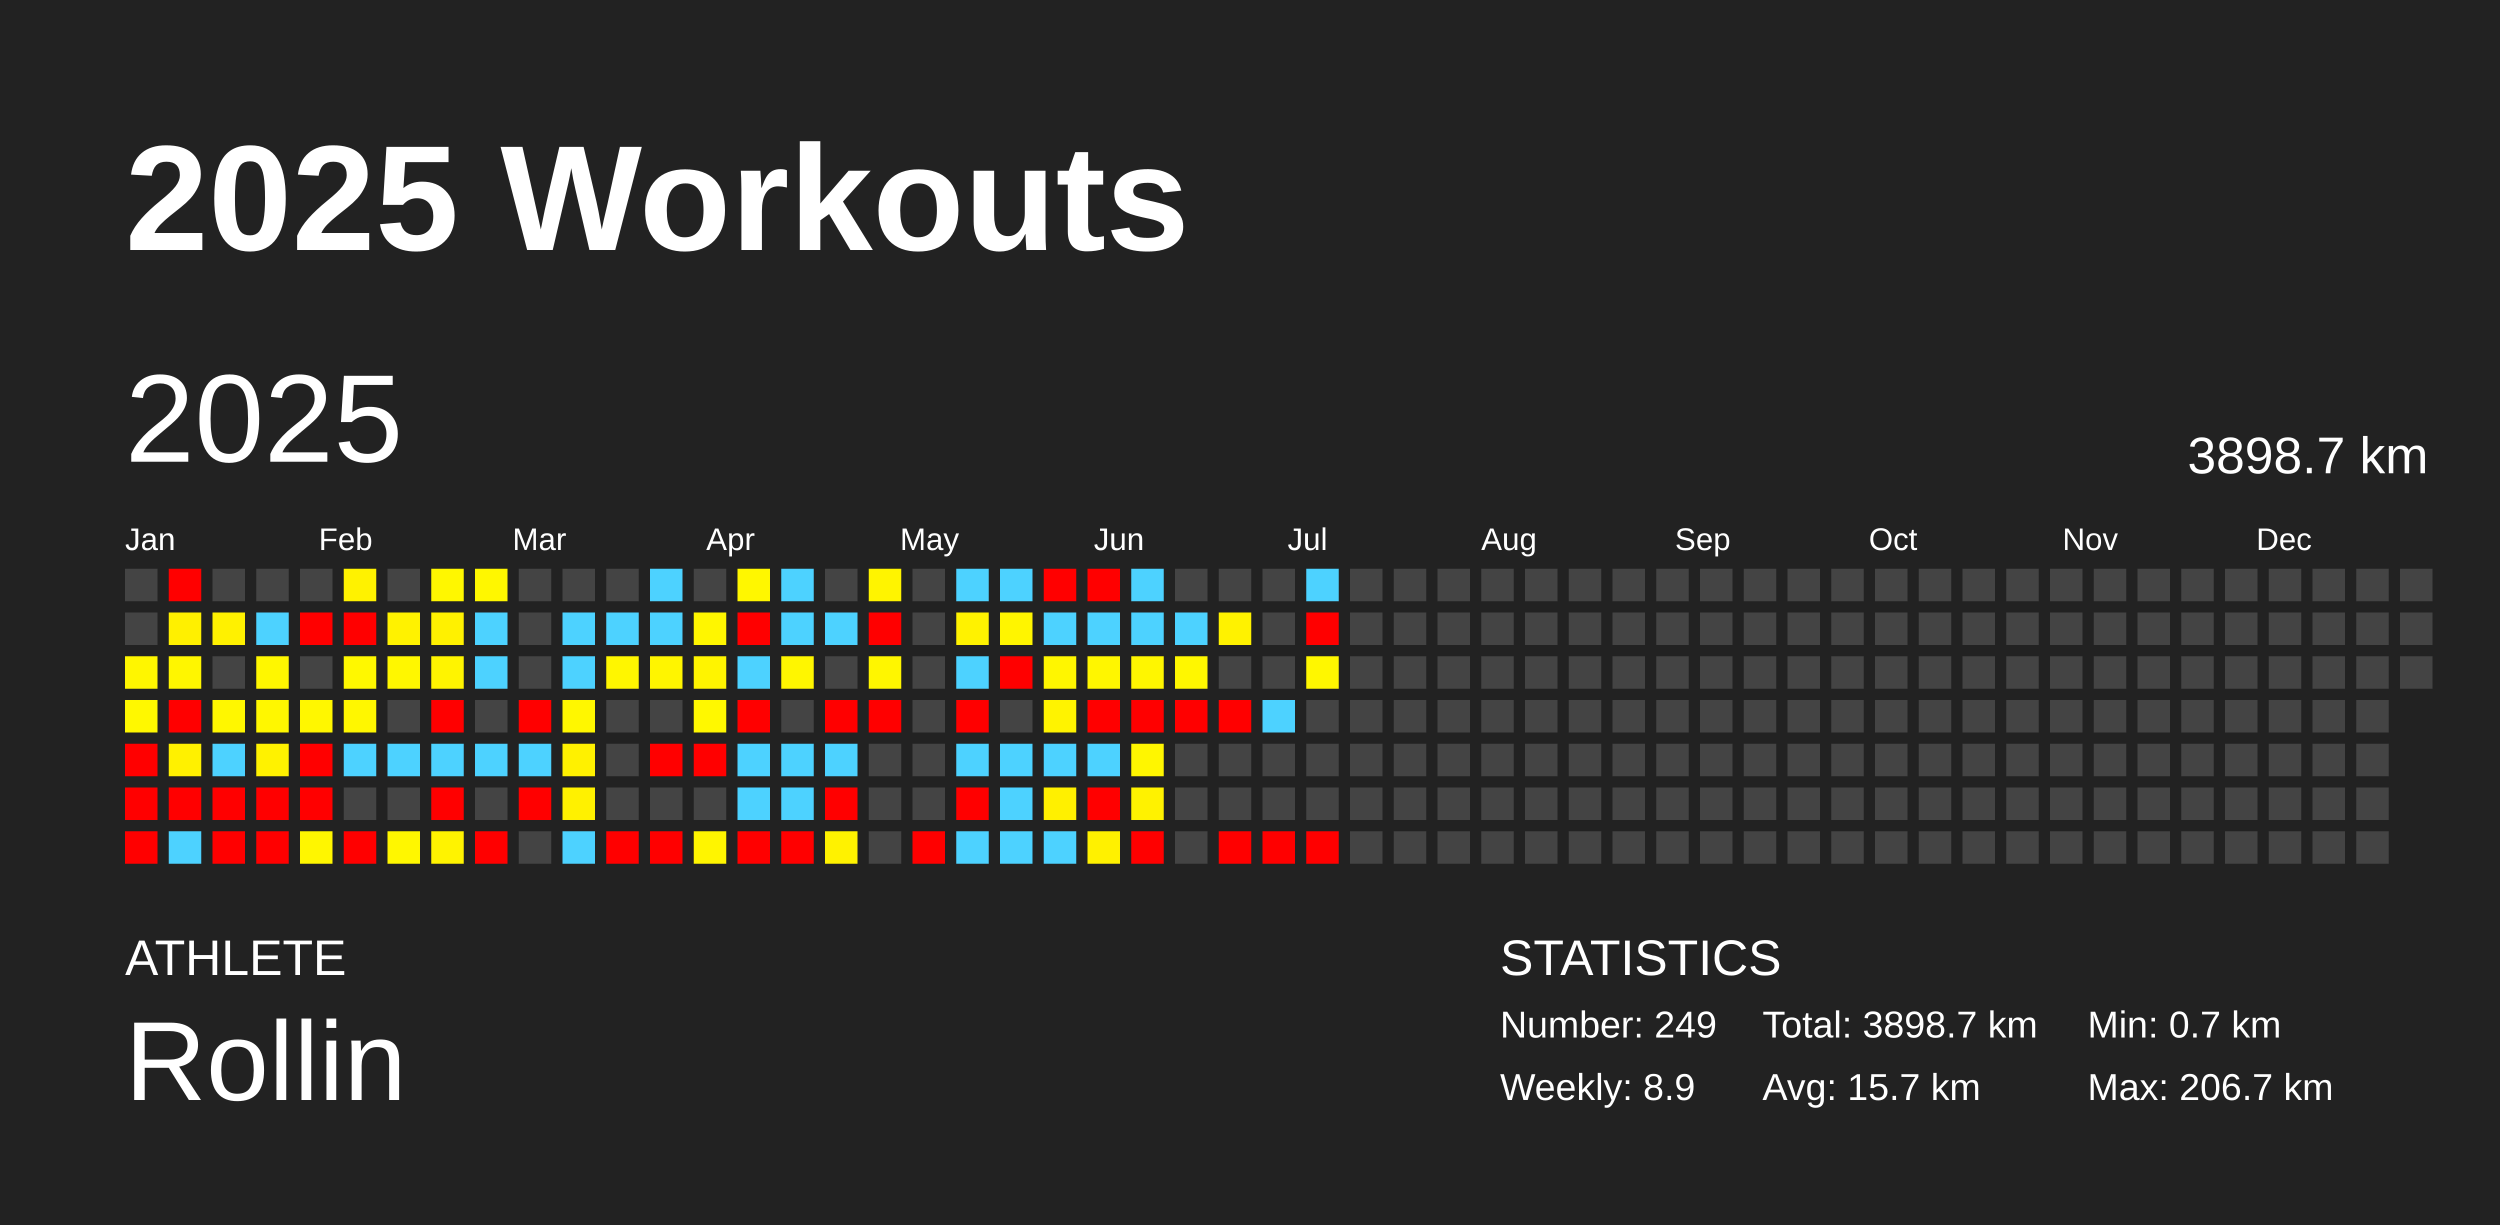
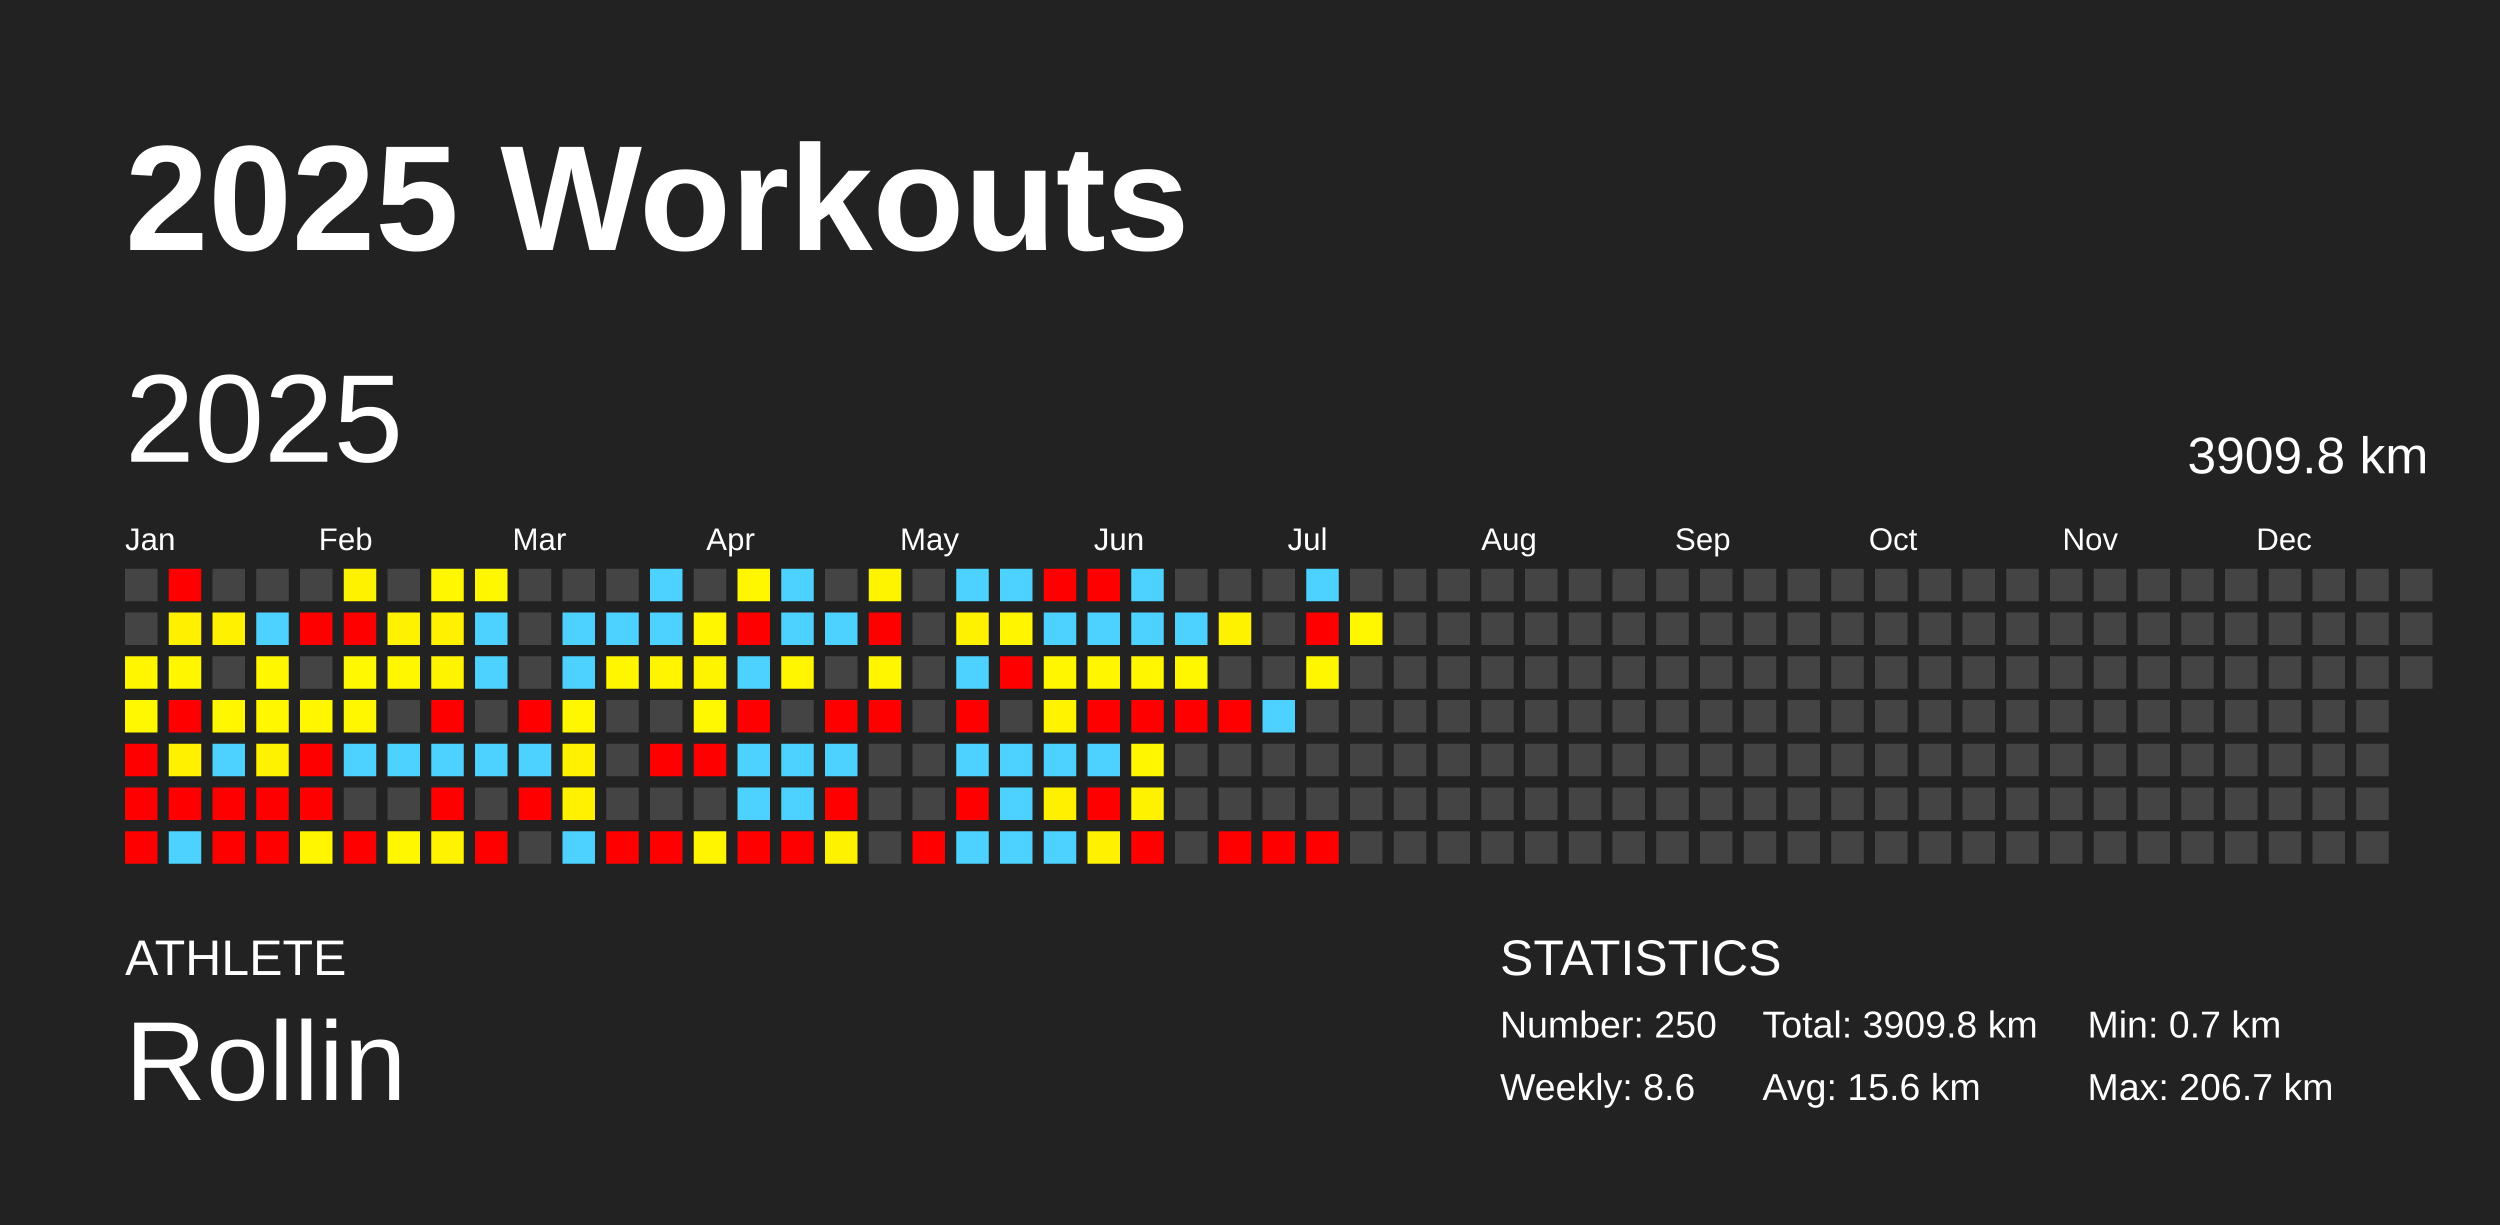
<svg xmlns="http://www.w3.org/2000/svg" baseProfile="full" height="98mm" version="1.1" viewBox="0,0,200,98" width="200mm">
  <defs />
  <rect fill="#222222" height="98" width="200" x="0" y="0" />
  <text fill="#FFFFFF" style="font-size:12px; font-family:Arial; font-weight:bold;" x="10" y="20">2025 Workouts</text>
  <text fill="#FFFFFF" style="font-size:4px; font-family:Arial" x="10" y="78">ATHLETE</text>
  <text fill="#FFFFFF" style="font-size:9px; font-family:Arial" x="10" y="88">Rollin</text>
  <text fill="#FFFFFF" style="font-size:4px; font-family:Arial" x="120" y="78">STATISTICS</text>
-   <text fill="#FFFFFF" style="font-size:3px; font-family:Arial" x="120" y="83">Number: 249</text>
-   <text fill="#FFFFFF" style="font-size:3px; font-family:Arial" x="120" y="88">Weekly: 8.9</text>
-   <text fill="#FFFFFF" style="font-size:3px; font-family:Arial" x="141" y="83">Total: 3898.7 km</text>
-   <text fill="#FFFFFF" style="font-size:3px; font-family:Arial" x="141" y="88">Avg: 15.7 km</text>
+   <text fill="#FFFFFF" style="font-size:3px; font-family:Arial" x="120" y="83">Number: 250</text>
+   <text fill="#FFFFFF" style="font-size:3px; font-family:Arial" x="120" y="88">Weekly: 8.6</text>
+   <text fill="#FFFFFF" style="font-size:3px; font-family:Arial" x="141" y="83">Total: 3909.8 km</text>
+   <text fill="#FFFFFF" style="font-size:3px; font-family:Arial" x="141" y="88">Avg: 15.6 km</text>
  <text fill="#FFFFFF" style="font-size:3px; font-family:Arial" x="167" y="83">Min: 0.7 km</text>
  <text fill="#FFFFFF" style="font-size:3px; font-family:Arial" x="167" y="88">Max: 206.7 km</text>
  <text dominant-baseline="hanging" fill="#FFFFFF" style="font-size:10.0px; font-family:Arial;" x="10" y="30">2025</text>
-   <text dominant-baseline="hanging" fill="#FFFFFF" style="font-size:4.125px; font-family:Arial;" x="175" y="35">3898.7 km</text>
+   <text dominant-baseline="hanging" fill="#FFFFFF" style="font-size:4.125px; font-family:Arial;" x="175" y="35">3909.8 km</text>
  <text fill="#FFFFFF" style="font-size:2.5px; font-family:Arial" x="10.0" y="44">Jan</text>
  <text fill="#FFFFFF" style="font-size:2.5px; font-family:Arial" x="25.5" y="44">Feb</text>
  <text fill="#FFFFFF" style="font-size:2.5px; font-family:Arial" x="41.0" y="44">Mar</text>
  <text fill="#FFFFFF" style="font-size:2.5px; font-family:Arial" x="56.5" y="44">Apr</text>
  <text fill="#FFFFFF" style="font-size:2.5px; font-family:Arial" x="72.0" y="44">May</text>
  <text fill="#FFFFFF" style="font-size:2.5px; font-family:Arial" x="87.5" y="44">Jun</text>
  <text fill="#FFFFFF" style="font-size:2.5px; font-family:Arial" x="103.0" y="44">Jul</text>
  <text fill="#FFFFFF" style="font-size:2.5px; font-family:Arial" x="118.5" y="44">Aug</text>
  <text fill="#FFFFFF" style="font-size:2.5px; font-family:Arial" x="134.0" y="44">Sep</text>
  <text fill="#FFFFFF" style="font-size:2.5px; font-family:Arial" x="149.5" y="44">Oct</text>
  <text fill="#FFFFFF" style="font-size:2.5px; font-family:Arial" x="165.0" y="44">Nov</text>
  <text fill="#FFFFFF" style="font-size:2.5px; font-family:Arial" x="180.5" y="44">Dec</text>
  <rect fill="#444444" height="2.6" width="2.6" x="10.0" y="45.5" />
  <rect fill="#444444" height="2.6" width="2.6" x="10.0" y="49.0" />
  <rect fill="#fff600" height="2.6" width="2.6" x="10.0" y="52.5" />
  <rect fill="#fff800" height="2.6" width="2.6" x="10.0" y="56.0" />
  <rect fill="red" height="2.6" width="2.6" x="10.0" y="59.5" />
  <rect fill="red" height="2.6" width="2.6" x="10.0" y="63.0" />
  <rect fill="red" height="2.6" width="2.6" x="10.0" y="66.5" />
  <rect fill="red" height="2.6" width="2.6" x="13.5" y="45.5" />
  <rect fill="#fff000" height="2.6" width="2.6" x="13.5" y="49.0" />
  <rect fill="#fff600" height="2.6" width="2.6" x="13.5" y="52.5" />
  <rect fill="red" height="2.6" width="2.6" x="13.5" y="56.0" />
  <rect fill="#fff100" height="2.6" width="2.6" x="13.5" y="59.5" />
  <rect fill="red" height="2.6" width="2.6" x="13.5" y="63.0" />
  <rect fill="#4dd2ff" height="2.6" width="2.6" x="13.5" y="66.5" />
  <rect fill="#444444" height="2.6" width="2.6" x="17.0" y="45.5" />
  <rect fill="#fff100" height="2.6" width="2.6" x="17.0" y="49.0" />
  <rect fill="#444444" height="2.6" width="2.6" x="17.0" y="52.5" />
  <rect fill="#fff700" height="2.6" width="2.6" x="17.0" y="56.0" />
  <rect fill="#4dd2ff" height="2.6" width="2.6" x="17.0" y="59.5" />
  <rect fill="red" height="2.6" width="2.6" x="17.0" y="63.0" />
  <rect fill="red" height="2.6" width="2.6" x="17.0" y="66.5" />
  <rect fill="#444444" height="2.6" width="2.6" x="20.5" y="45.5" />
  <rect fill="#4dd2ff" height="2.6" width="2.6" x="20.5" y="49.0" />
  <rect fill="#fff700" height="2.6" width="2.6" x="20.5" y="52.5" />
  <rect fill="#fff700" height="2.6" width="2.6" x="20.5" y="56.0" />
  <rect fill="#fff200" height="2.6" width="2.6" x="20.5" y="59.5" />
  <rect fill="red" height="2.6" width="2.6" x="20.5" y="63.0" />
  <rect fill="red" height="2.6" width="2.6" x="20.5" y="66.5" />
  <rect fill="#444444" height="2.6" width="2.6" x="24.0" y="45.5" />
  <rect fill="red" height="2.6" width="2.6" x="24.0" y="49.0" />
  <rect fill="#444444" height="2.6" width="2.6" x="24.0" y="52.5" />
  <rect fill="#fff700" height="2.6" width="2.6" x="24.0" y="56.0" />
  <rect fill="red" height="2.6" width="2.6" x="24.0" y="59.5" />
  <rect fill="red" height="2.6" width="2.6" x="24.0" y="63.0" />
  <rect fill="#fff600" height="2.6" width="2.6" x="24.0" y="66.5" />
  <rect fill="#fff200" height="2.6" width="2.6" x="27.5" y="45.5" />
  <rect fill="red" height="2.6" width="2.6" x="27.5" y="49.0" />
  <rect fill="#fff800" height="2.6" width="2.6" x="27.5" y="52.5" />
  <rect fill="#fff700" height="2.6" width="2.6" x="27.5" y="56.0" />
  <rect fill="#4dd2ff" height="2.6" width="2.6" x="27.5" y="59.5" />
  <rect fill="#444444" height="2.6" width="2.6" x="27.5" y="63.0" />
  <rect fill="red" height="2.6" width="2.6" x="27.5" y="66.5" />
  <rect fill="#444444" height="2.6" width="2.6" x="31.0" y="45.5" />
  <rect fill="#fff200" height="2.6" width="2.6" x="31.0" y="49.0" />
  <rect fill="#fff700" height="2.6" width="2.6" x="31.0" y="52.5" />
  <rect fill="#444444" height="2.6" width="2.6" x="31.0" y="56.0" />
  <rect fill="#4dd2ff" height="2.6" width="2.6" x="31.0" y="59.5" />
  <rect fill="#444444" height="2.6" width="2.6" x="31.0" y="63.0" />
  <rect fill="#fff700" height="2.6" width="2.6" x="31.0" y="66.5" />
  <rect fill="#fff700" height="2.6" width="2.6" x="34.5" y="45.5" />
  <rect fill="#fff100" height="2.6" width="2.6" x="34.5" y="49.0" />
  <rect fill="#fff400" height="2.6" width="2.6" x="34.5" y="52.5" />
  <rect fill="red" height="2.6" width="2.6" x="34.5" y="56.0" />
  <rect fill="#4dd2ff" height="2.6" width="2.6" x="34.5" y="59.5" />
  <rect fill="red" height="2.6" width="2.6" x="34.5" y="63.0" />
  <rect fill="#fff300" height="2.6" width="2.6" x="34.5" y="66.5" />
  <rect fill="#fff700" height="2.6" width="2.6" x="38.0" y="45.5" />
  <rect fill="#4dd2ff" height="2.6" width="2.6" x="38.0" y="49.0" />
  <rect fill="#4dd2ff" height="2.6" width="2.6" x="38.0" y="52.5" />
  <rect fill="#444444" height="2.6" width="2.6" x="38.0" y="56.0" />
  <rect fill="#4dd2ff" height="2.6" width="2.6" x="38.0" y="59.5" />
  <rect fill="#444444" height="2.6" width="2.6" x="38.0" y="63.0" />
  <rect fill="red" height="2.6" width="2.6" x="38.0" y="66.5" />
  <rect fill="#444444" height="2.6" width="2.6" x="41.5" y="45.5" />
  <rect fill="#444444" height="2.6" width="2.6" x="41.5" y="49.0" />
  <rect fill="#444444" height="2.6" width="2.6" x="41.5" y="52.5" />
  <rect fill="red" height="2.6" width="2.6" x="41.5" y="56.0" />
  <rect fill="#4dd2ff" height="2.6" width="2.6" x="41.5" y="59.5" />
  <rect fill="red" height="2.6" width="2.6" x="41.5" y="63.0" />
  <rect fill="#444444" height="2.6" width="2.6" x="41.5" y="66.5" />
  <rect fill="#444444" height="2.6" width="2.6" x="45.0" y="45.5" />
  <rect fill="#4dd2ff" height="2.6" width="2.6" x="45.0" y="49.0" />
  <rect fill="#4dd2ff" height="2.6" width="2.6" x="45.0" y="52.5" />
  <rect fill="#fff700" height="2.6" width="2.6" x="45.0" y="56.0" />
  <rect fill="#fff100" height="2.6" width="2.6" x="45.0" y="59.5" />
  <rect fill="#fff100" height="2.6" width="2.6" x="45.0" y="63.0" />
  <rect fill="#4dd2ff" height="2.6" width="2.6" x="45.0" y="66.5" />
  <rect fill="#444444" height="2.6" width="2.6" x="48.5" y="45.5" />
  <rect fill="#4dd2ff" height="2.6" width="2.6" x="48.5" y="49.0" />
  <rect fill="#fff600" height="2.6" width="2.6" x="48.5" y="52.5" />
  <rect fill="#444444" height="2.6" width="2.6" x="48.5" y="56.0" />
  <rect fill="#444444" height="2.6" width="2.6" x="48.5" y="59.5" />
  <rect fill="#444444" height="2.6" width="2.6" x="48.5" y="63.0" />
  <rect fill="red" height="2.6" width="2.6" x="48.5" y="66.5" />
  <rect fill="#4dd2ff" height="2.6" width="2.6" x="52.0" y="45.5" />
  <rect fill="#4dd2ff" height="2.6" width="2.6" x="52.0" y="49.0" />
  <rect fill="#fff500" height="2.6" width="2.6" x="52.0" y="52.5" />
  <rect fill="#444444" height="2.6" width="2.6" x="52.0" y="56.0" />
  <rect fill="red" height="2.6" width="2.6" x="52.0" y="59.5" />
  <rect fill="#444444" height="2.6" width="2.6" x="52.0" y="63.0" />
  <rect fill="red" height="2.6" width="2.6" x="52.0" y="66.5" />
  <rect fill="#444444" height="2.6" width="2.6" x="55.5" y="45.5" />
  <rect fill="#fff600" height="2.6" width="2.6" x="55.5" y="49.0" />
  <rect fill="#fff400" height="2.6" width="2.6" x="55.5" y="52.5" />
  <rect fill="#fff800" height="2.6" width="2.6" x="55.5" y="56.0" />
  <rect fill="red" height="2.6" width="2.6" x="55.5" y="59.5" />
  <rect fill="#444444" height="2.6" width="2.6" x="55.5" y="63.0" />
  <rect fill="#fff500" height="2.6" width="2.6" x="55.5" y="66.5" />
  <rect fill="#fff700" height="2.6" width="2.6" x="59.0" y="45.5" />
  <rect fill="red" height="2.6" width="2.6" x="59.0" y="49.0" />
  <rect fill="#4dd2ff" height="2.6" width="2.6" x="59.0" y="52.5" />
  <rect fill="red" height="2.6" width="2.6" x="59.0" y="56.0" />
  <rect fill="#4dd2ff" height="2.6" width="2.6" x="59.0" y="59.5" />
  <rect fill="#4dd2ff" height="2.6" width="2.6" x="59.0" y="63.0" />
  <rect fill="red" height="2.6" width="2.6" x="59.0" y="66.5" />
  <rect fill="#4dd2ff" height="2.6" width="2.6" x="62.5" y="45.5" />
  <rect fill="#4dd2ff" height="2.6" width="2.6" x="62.5" y="49.0" />
  <rect fill="#fff600" height="2.6" width="2.6" x="62.5" y="52.5" />
  <rect fill="#444444" height="2.6" width="2.6" x="62.5" y="56.0" />
  <rect fill="#4dd2ff" height="2.6" width="2.6" x="62.5" y="59.5" />
  <rect fill="#4dd2ff" height="2.6" width="2.6" x="62.5" y="63.0" />
  <rect fill="red" height="2.6" width="2.6" x="62.5" y="66.5" />
  <rect fill="#444444" height="2.6" width="2.6" x="66.0" y="45.5" />
  <rect fill="#4dd2ff" height="2.6" width="2.6" x="66.0" y="49.0" />
  <rect fill="#444444" height="2.6" width="2.6" x="66.0" y="52.5" />
  <rect fill="red" height="2.6" width="2.6" x="66.0" y="56.0" />
  <rect fill="#4dd2ff" height="2.6" width="2.6" x="66.0" y="59.5" />
  <rect fill="red" height="2.6" width="2.6" x="66.0" y="63.0" />
  <rect fill="#fff200" height="2.6" width="2.6" x="66.0" y="66.5" />
  <rect fill="#fff400" height="2.6" width="2.6" x="69.5" y="45.5" />
  <rect fill="red" height="2.6" width="2.6" x="69.5" y="49.0" />
  <rect fill="#fff600" height="2.6" width="2.6" x="69.5" y="52.5" />
  <rect fill="red" height="2.6" width="2.6" x="69.5" y="56.0" />
  <rect fill="#444444" height="2.6" width="2.6" x="69.5" y="59.5" />
  <rect fill="#444444" height="2.6" width="2.6" x="69.5" y="63.0" />
  <rect fill="#444444" height="2.6" width="2.6" x="69.5" y="66.5" />
  <rect fill="#444444" height="2.6" width="2.6" x="73.0" y="45.5" />
  <rect fill="#444444" height="2.6" width="2.6" x="73.0" y="49.0" />
  <rect fill="#444444" height="2.6" width="2.6" x="73.0" y="52.5" />
  <rect fill="#444444" height="2.6" width="2.6" x="73.0" y="56.0" />
  <rect fill="#444444" height="2.6" width="2.6" x="73.0" y="59.5" />
  <rect fill="#444444" height="2.6" width="2.6" x="73.0" y="63.0" />
  <rect fill="red" height="2.6" width="2.6" x="73.0" y="66.5" />
  <rect fill="#4dd2ff" height="2.6" width="2.6" x="76.5" y="45.5" />
  <rect fill="#fff200" height="2.6" width="2.6" x="76.5" y="49.0" />
  <rect fill="#4dd2ff" height="2.6" width="2.6" x="76.5" y="52.5" />
  <rect fill="red" height="2.6" width="2.6" x="76.5" y="56.0" />
  <rect fill="#4dd2ff" height="2.6" width="2.6" x="76.5" y="59.5" />
  <rect fill="red" height="2.6" width="2.6" x="76.5" y="63.0" />
  <rect fill="#4dd2ff" height="2.6" width="2.6" x="76.5" y="66.5" />
  <rect fill="#4dd2ff" height="2.6" width="2.6" x="80.0" y="45.5" />
  <rect fill="#fff500" height="2.6" width="2.6" x="80.0" y="49.0" />
  <rect fill="red" height="2.6" width="2.6" x="80.0" y="52.5" />
  <rect fill="#444444" height="2.6" width="2.6" x="80.0" y="56.0" />
  <rect fill="#4dd2ff" height="2.6" width="2.6" x="80.0" y="59.5" />
  <rect fill="#4dd2ff" height="2.6" width="2.6" x="80.0" y="63.0" />
  <rect fill="#4dd2ff" height="2.6" width="2.6" x="80.0" y="66.5" />
  <rect fill="red" height="2.6" width="2.6" x="83.5" y="45.5" />
  <rect fill="#4dd2ff" height="2.6" width="2.6" x="83.5" y="49.0" />
  <rect fill="#fff600" height="2.6" width="2.6" x="83.5" y="52.5" />
  <rect fill="#fff300" height="2.6" width="2.6" x="83.5" y="56.0" />
  <rect fill="#4dd2ff" height="2.6" width="2.6" x="83.5" y="59.5" />
  <rect fill="#fff000" height="2.6" width="2.6" x="83.5" y="63.0" />
  <rect fill="#4dd2ff" height="2.6" width="2.6" x="83.5" y="66.5" />
  <rect fill="red" height="2.6" width="2.6" x="87.0" y="45.5" />
  <rect fill="#4dd2ff" height="2.6" width="2.6" x="87.0" y="49.0" />
  <rect fill="#fff600" height="2.6" width="2.6" x="87.0" y="52.5" />
  <rect fill="red" height="2.6" width="2.6" x="87.0" y="56.0" />
  <rect fill="#4dd2ff" height="2.6" width="2.6" x="87.0" y="59.5" />
  <rect fill="red" height="2.6" width="2.6" x="87.0" y="63.0" />
  <rect fill="#fff100" height="2.6" width="2.6" x="87.0" y="66.5" />
  <rect fill="#4dd2ff" height="2.6" width="2.6" x="90.5" y="45.5" />
  <rect fill="#4dd2ff" height="2.6" width="2.6" x="90.5" y="49.0" />
  <rect fill="#fff600" height="2.6" width="2.6" x="90.5" y="52.5" />
  <rect fill="red" height="2.6" width="2.6" x="90.5" y="56.0" />
  <rect fill="#fff600" height="2.6" width="2.6" x="90.5" y="59.5" />
  <rect fill="#fff200" height="2.6" width="2.6" x="90.5" y="63.0" />
  <rect fill="red" height="2.6" width="2.6" x="90.5" y="66.5" />
  <rect fill="#444444" height="2.6" width="2.6" x="94.0" y="45.5" />
  <rect fill="#4dd2ff" height="2.6" width="2.6" x="94.0" y="49.0" />
  <rect fill="#fff700" height="2.6" width="2.6" x="94.0" y="52.5" />
  <rect fill="red" height="2.6" width="2.6" x="94.0" y="56.0" />
  <rect fill="#444444" height="2.6" width="2.6" x="94.0" y="59.5" />
  <rect fill="#444444" height="2.6" width="2.6" x="94.0" y="63.0" />
  <rect fill="#444444" height="2.6" width="2.6" x="94.0" y="66.5" />
  <rect fill="#444444" height="2.6" width="2.6" x="97.5" y="45.5" />
  <rect fill="#fff200" height="2.6" width="2.6" x="97.5" y="49.0" />
  <rect fill="#444444" height="2.6" width="2.6" x="97.5" y="52.5" />
  <rect fill="red" height="2.6" width="2.6" x="97.5" y="56.0" />
  <rect fill="#444444" height="2.6" width="2.6" x="97.5" y="59.5" />
  <rect fill="#444444" height="2.6" width="2.6" x="97.5" y="63.0" />
  <rect fill="red" height="2.6" width="2.6" x="97.5" y="66.5" />
  <rect fill="#444444" height="2.6" width="2.6" x="101.0" y="45.5" />
  <rect fill="#444444" height="2.6" width="2.6" x="101.0" y="49.0" />
  <rect fill="#444444" height="2.6" width="2.6" x="101.0" y="52.5" />
  <rect fill="#4dd2ff" height="2.6" width="2.6" x="101.0" y="56.0" />
  <rect fill="#444444" height="2.6" width="2.6" x="101.0" y="59.5" />
  <rect fill="#444444" height="2.6" width="2.6" x="101.0" y="63.0" />
  <rect fill="red" height="2.6" width="2.6" x="101.0" y="66.5" />
  <rect fill="#4dd2ff" height="2.6" width="2.6" x="104.5" y="45.5" />
  <rect fill="red" height="2.6" width="2.6" x="104.5" y="49.0" />
  <rect fill="#fff700" height="2.6" width="2.6" x="104.5" y="52.5" />
  <rect fill="#444444" height="2.6" width="2.6" x="104.5" y="56.0" />
  <rect fill="#444444" height="2.6" width="2.6" x="104.5" y="59.5" />
  <rect fill="#444444" height="2.6" width="2.6" x="104.5" y="63.0" />
  <rect fill="red" height="2.6" width="2.6" x="104.5" y="66.5" />
  <rect fill="#444444" height="2.6" width="2.6" x="108.0" y="45.5" />
-   <rect fill="#444444" height="2.6" width="2.6" x="108.0" y="49.0" />
+   <rect fill="#fff700" height="2.6" width="2.6" x="108.0" y="49.0" />
  <rect fill="#444444" height="2.6" width="2.6" x="108.0" y="52.5" />
  <rect fill="#444444" height="2.6" width="2.6" x="108.0" y="56.0" />
  <rect fill="#444444" height="2.6" width="2.6" x="108.0" y="59.5" />
  <rect fill="#444444" height="2.6" width="2.6" x="108.0" y="63.0" />
  <rect fill="#444444" height="2.6" width="2.6" x="108.0" y="66.5" />
  <rect fill="#444444" height="2.6" width="2.6" x="111.5" y="45.5" />
  <rect fill="#444444" height="2.6" width="2.6" x="111.5" y="49.0" />
  <rect fill="#444444" height="2.6" width="2.6" x="111.5" y="52.5" />
  <rect fill="#444444" height="2.6" width="2.6" x="111.5" y="56.0" />
  <rect fill="#444444" height="2.6" width="2.6" x="111.5" y="59.5" />
  <rect fill="#444444" height="2.6" width="2.6" x="111.5" y="63.0" />
  <rect fill="#444444" height="2.6" width="2.6" x="111.5" y="66.5" />
  <rect fill="#444444" height="2.6" width="2.6" x="115.0" y="45.5" />
  <rect fill="#444444" height="2.6" width="2.6" x="115.0" y="49.0" />
  <rect fill="#444444" height="2.6" width="2.6" x="115.0" y="52.5" />
  <rect fill="#444444" height="2.6" width="2.6" x="115.0" y="56.0" />
  <rect fill="#444444" height="2.6" width="2.6" x="115.0" y="59.5" />
  <rect fill="#444444" height="2.6" width="2.6" x="115.0" y="63.0" />
  <rect fill="#444444" height="2.6" width="2.6" x="115.0" y="66.5" />
  <rect fill="#444444" height="2.6" width="2.6" x="118.5" y="45.5" />
  <rect fill="#444444" height="2.6" width="2.6" x="118.5" y="49.0" />
  <rect fill="#444444" height="2.6" width="2.6" x="118.5" y="52.5" />
  <rect fill="#444444" height="2.6" width="2.6" x="118.5" y="56.0" />
  <rect fill="#444444" height="2.6" width="2.6" x="118.5" y="59.5" />
  <rect fill="#444444" height="2.6" width="2.6" x="118.5" y="63.0" />
  <rect fill="#444444" height="2.6" width="2.6" x="118.5" y="66.5" />
  <rect fill="#444444" height="2.6" width="2.6" x="122.0" y="45.5" />
  <rect fill="#444444" height="2.6" width="2.6" x="122.0" y="49.0" />
  <rect fill="#444444" height="2.6" width="2.6" x="122.0" y="52.5" />
  <rect fill="#444444" height="2.6" width="2.6" x="122.0" y="56.0" />
  <rect fill="#444444" height="2.6" width="2.6" x="122.0" y="59.5" />
  <rect fill="#444444" height="2.6" width="2.6" x="122.0" y="63.0" />
  <rect fill="#444444" height="2.6" width="2.6" x="122.0" y="66.5" />
  <rect fill="#444444" height="2.6" width="2.6" x="125.5" y="45.5" />
  <rect fill="#444444" height="2.6" width="2.6" x="125.5" y="49.0" />
  <rect fill="#444444" height="2.6" width="2.6" x="125.5" y="52.5" />
  <rect fill="#444444" height="2.6" width="2.6" x="125.5" y="56.0" />
  <rect fill="#444444" height="2.6" width="2.6" x="125.5" y="59.5" />
  <rect fill="#444444" height="2.6" width="2.6" x="125.5" y="63.0" />
  <rect fill="#444444" height="2.6" width="2.6" x="125.5" y="66.5" />
  <rect fill="#444444" height="2.6" width="2.6" x="129.0" y="45.5" />
  <rect fill="#444444" height="2.6" width="2.6" x="129.0" y="49.0" />
  <rect fill="#444444" height="2.6" width="2.6" x="129.0" y="52.5" />
  <rect fill="#444444" height="2.6" width="2.6" x="129.0" y="56.0" />
  <rect fill="#444444" height="2.6" width="2.6" x="129.0" y="59.5" />
  <rect fill="#444444" height="2.6" width="2.6" x="129.0" y="63.0" />
  <rect fill="#444444" height="2.6" width="2.6" x="129.0" y="66.5" />
  <rect fill="#444444" height="2.6" width="2.6" x="132.5" y="45.5" />
  <rect fill="#444444" height="2.6" width="2.6" x="132.5" y="49.0" />
  <rect fill="#444444" height="2.6" width="2.6" x="132.5" y="52.5" />
  <rect fill="#444444" height="2.6" width="2.6" x="132.5" y="56.0" />
  <rect fill="#444444" height="2.6" width="2.6" x="132.5" y="59.5" />
  <rect fill="#444444" height="2.6" width="2.6" x="132.5" y="63.0" />
  <rect fill="#444444" height="2.6" width="2.6" x="132.5" y="66.5" />
  <rect fill="#444444" height="2.6" width="2.6" x="136.0" y="45.5" />
  <rect fill="#444444" height="2.6" width="2.6" x="136.0" y="49.0" />
  <rect fill="#444444" height="2.6" width="2.6" x="136.0" y="52.5" />
  <rect fill="#444444" height="2.6" width="2.6" x="136.0" y="56.0" />
  <rect fill="#444444" height="2.6" width="2.6" x="136.0" y="59.5" />
  <rect fill="#444444" height="2.6" width="2.6" x="136.0" y="63.0" />
  <rect fill="#444444" height="2.6" width="2.6" x="136.0" y="66.5" />
  <rect fill="#444444" height="2.6" width="2.6" x="139.5" y="45.5" />
  <rect fill="#444444" height="2.6" width="2.6" x="139.5" y="49.0" />
  <rect fill="#444444" height="2.6" width="2.6" x="139.5" y="52.5" />
  <rect fill="#444444" height="2.6" width="2.6" x="139.5" y="56.0" />
  <rect fill="#444444" height="2.6" width="2.6" x="139.5" y="59.5" />
  <rect fill="#444444" height="2.6" width="2.6" x="139.5" y="63.0" />
  <rect fill="#444444" height="2.6" width="2.6" x="139.5" y="66.5" />
  <rect fill="#444444" height="2.6" width="2.6" x="143.0" y="45.5" />
  <rect fill="#444444" height="2.6" width="2.6" x="143.0" y="49.0" />
  <rect fill="#444444" height="2.6" width="2.6" x="143.0" y="52.5" />
  <rect fill="#444444" height="2.6" width="2.6" x="143.0" y="56.0" />
  <rect fill="#444444" height="2.6" width="2.6" x="143.0" y="59.5" />
  <rect fill="#444444" height="2.6" width="2.6" x="143.0" y="63.0" />
  <rect fill="#444444" height="2.6" width="2.6" x="143.0" y="66.5" />
  <rect fill="#444444" height="2.6" width="2.6" x="146.5" y="45.5" />
  <rect fill="#444444" height="2.6" width="2.6" x="146.5" y="49.0" />
  <rect fill="#444444" height="2.6" width="2.6" x="146.5" y="52.5" />
  <rect fill="#444444" height="2.6" width="2.6" x="146.5" y="56.0" />
  <rect fill="#444444" height="2.6" width="2.6" x="146.5" y="59.5" />
  <rect fill="#444444" height="2.6" width="2.6" x="146.5" y="63.0" />
  <rect fill="#444444" height="2.6" width="2.6" x="146.5" y="66.5" />
  <rect fill="#444444" height="2.6" width="2.6" x="150.0" y="45.5" />
  <rect fill="#444444" height="2.6" width="2.6" x="150.0" y="49.0" />
  <rect fill="#444444" height="2.6" width="2.6" x="150.0" y="52.5" />
  <rect fill="#444444" height="2.6" width="2.6" x="150.0" y="56.0" />
  <rect fill="#444444" height="2.6" width="2.6" x="150.0" y="59.5" />
  <rect fill="#444444" height="2.6" width="2.6" x="150.0" y="63.0" />
  <rect fill="#444444" height="2.6" width="2.6" x="150.0" y="66.5" />
  <rect fill="#444444" height="2.6" width="2.6" x="153.5" y="45.5" />
  <rect fill="#444444" height="2.6" width="2.6" x="153.5" y="49.0" />
  <rect fill="#444444" height="2.6" width="2.6" x="153.5" y="52.5" />
  <rect fill="#444444" height="2.6" width="2.6" x="153.5" y="56.0" />
  <rect fill="#444444" height="2.6" width="2.6" x="153.5" y="59.5" />
  <rect fill="#444444" height="2.6" width="2.6" x="153.5" y="63.0" />
  <rect fill="#444444" height="2.6" width="2.6" x="153.5" y="66.5" />
  <rect fill="#444444" height="2.6" width="2.6" x="157.0" y="45.5" />
  <rect fill="#444444" height="2.6" width="2.6" x="157.0" y="49.0" />
  <rect fill="#444444" height="2.6" width="2.6" x="157.0" y="52.5" />
  <rect fill="#444444" height="2.6" width="2.6" x="157.0" y="56.0" />
  <rect fill="#444444" height="2.6" width="2.6" x="157.0" y="59.5" />
  <rect fill="#444444" height="2.6" width="2.6" x="157.0" y="63.0" />
  <rect fill="#444444" height="2.6" width="2.6" x="157.0" y="66.5" />
  <rect fill="#444444" height="2.6" width="2.6" x="160.5" y="45.5" />
  <rect fill="#444444" height="2.6" width="2.6" x="160.5" y="49.0" />
  <rect fill="#444444" height="2.6" width="2.6" x="160.5" y="52.5" />
  <rect fill="#444444" height="2.6" width="2.6" x="160.5" y="56.0" />
  <rect fill="#444444" height="2.6" width="2.6" x="160.5" y="59.5" />
  <rect fill="#444444" height="2.6" width="2.6" x="160.5" y="63.0" />
  <rect fill="#444444" height="2.6" width="2.6" x="160.5" y="66.5" />
  <rect fill="#444444" height="2.6" width="2.6" x="164.0" y="45.5" />
  <rect fill="#444444" height="2.6" width="2.6" x="164.0" y="49.0" />
  <rect fill="#444444" height="2.6" width="2.6" x="164.0" y="52.5" />
  <rect fill="#444444" height="2.6" width="2.6" x="164.0" y="56.0" />
  <rect fill="#444444" height="2.6" width="2.6" x="164.0" y="59.5" />
  <rect fill="#444444" height="2.6" width="2.6" x="164.0" y="63.0" />
  <rect fill="#444444" height="2.6" width="2.6" x="164.0" y="66.5" />
  <rect fill="#444444" height="2.6" width="2.6" x="167.5" y="45.5" />
  <rect fill="#444444" height="2.6" width="2.6" x="167.5" y="49.0" />
  <rect fill="#444444" height="2.6" width="2.6" x="167.5" y="52.5" />
  <rect fill="#444444" height="2.6" width="2.6" x="167.5" y="56.0" />
  <rect fill="#444444" height="2.6" width="2.6" x="167.5" y="59.5" />
  <rect fill="#444444" height="2.6" width="2.6" x="167.5" y="63.0" />
  <rect fill="#444444" height="2.6" width="2.6" x="167.5" y="66.5" />
  <rect fill="#444444" height="2.6" width="2.6" x="171.0" y="45.5" />
  <rect fill="#444444" height="2.6" width="2.6" x="171.0" y="49.0" />
  <rect fill="#444444" height="2.6" width="2.6" x="171.0" y="52.5" />
  <rect fill="#444444" height="2.6" width="2.6" x="171.0" y="56.0" />
  <rect fill="#444444" height="2.6" width="2.6" x="171.0" y="59.5" />
  <rect fill="#444444" height="2.6" width="2.6" x="171.0" y="63.0" />
  <rect fill="#444444" height="2.6" width="2.6" x="171.0" y="66.5" />
  <rect fill="#444444" height="2.6" width="2.6" x="174.5" y="45.5" />
  <rect fill="#444444" height="2.6" width="2.6" x="174.5" y="49.0" />
  <rect fill="#444444" height="2.6" width="2.6" x="174.5" y="52.5" />
  <rect fill="#444444" height="2.6" width="2.6" x="174.5" y="56.0" />
  <rect fill="#444444" height="2.6" width="2.6" x="174.5" y="59.5" />
  <rect fill="#444444" height="2.6" width="2.6" x="174.5" y="63.0" />
  <rect fill="#444444" height="2.6" width="2.6" x="174.5" y="66.5" />
  <rect fill="#444444" height="2.6" width="2.6" x="178.0" y="45.5" />
  <rect fill="#444444" height="2.6" width="2.6" x="178.0" y="49.0" />
  <rect fill="#444444" height="2.6" width="2.6" x="178.0" y="52.5" />
  <rect fill="#444444" height="2.6" width="2.6" x="178.0" y="56.0" />
  <rect fill="#444444" height="2.6" width="2.6" x="178.0" y="59.5" />
  <rect fill="#444444" height="2.6" width="2.6" x="178.0" y="63.0" />
  <rect fill="#444444" height="2.6" width="2.6" x="178.0" y="66.5" />
  <rect fill="#444444" height="2.6" width="2.6" x="181.5" y="45.5" />
  <rect fill="#444444" height="2.6" width="2.6" x="181.5" y="49.0" />
  <rect fill="#444444" height="2.6" width="2.6" x="181.5" y="52.5" />
  <rect fill="#444444" height="2.6" width="2.6" x="181.5" y="56.0" />
  <rect fill="#444444" height="2.6" width="2.6" x="181.5" y="59.5" />
  <rect fill="#444444" height="2.6" width="2.6" x="181.5" y="63.0" />
  <rect fill="#444444" height="2.6" width="2.6" x="181.5" y="66.5" />
  <rect fill="#444444" height="2.6" width="2.6" x="185.0" y="45.5" />
  <rect fill="#444444" height="2.6" width="2.6" x="185.0" y="49.0" />
  <rect fill="#444444" height="2.6" width="2.6" x="185.0" y="52.5" />
  <rect fill="#444444" height="2.6" width="2.6" x="185.0" y="56.0" />
  <rect fill="#444444" height="2.6" width="2.6" x="185.0" y="59.5" />
  <rect fill="#444444" height="2.6" width="2.6" x="185.0" y="63.0" />
  <rect fill="#444444" height="2.6" width="2.6" x="185.0" y="66.5" />
  <rect fill="#444444" height="2.6" width="2.6" x="188.5" y="45.5" />
  <rect fill="#444444" height="2.6" width="2.6" x="188.5" y="49.0" />
  <rect fill="#444444" height="2.6" width="2.6" x="188.5" y="52.5" />
  <rect fill="#444444" height="2.6" width="2.6" x="188.5" y="56.0" />
  <rect fill="#444444" height="2.6" width="2.6" x="188.5" y="59.5" />
  <rect fill="#444444" height="2.6" width="2.6" x="188.5" y="63.0" />
  <rect fill="#444444" height="2.6" width="2.6" x="188.5" y="66.5" />
  <rect fill="#444444" height="2.6" width="2.6" x="192.0" y="45.5" />
  <rect fill="#444444" height="2.6" width="2.6" x="192.0" y="49.0" />
  <rect fill="#444444" height="2.6" width="2.6" x="192.0" y="52.5" />
</svg>
